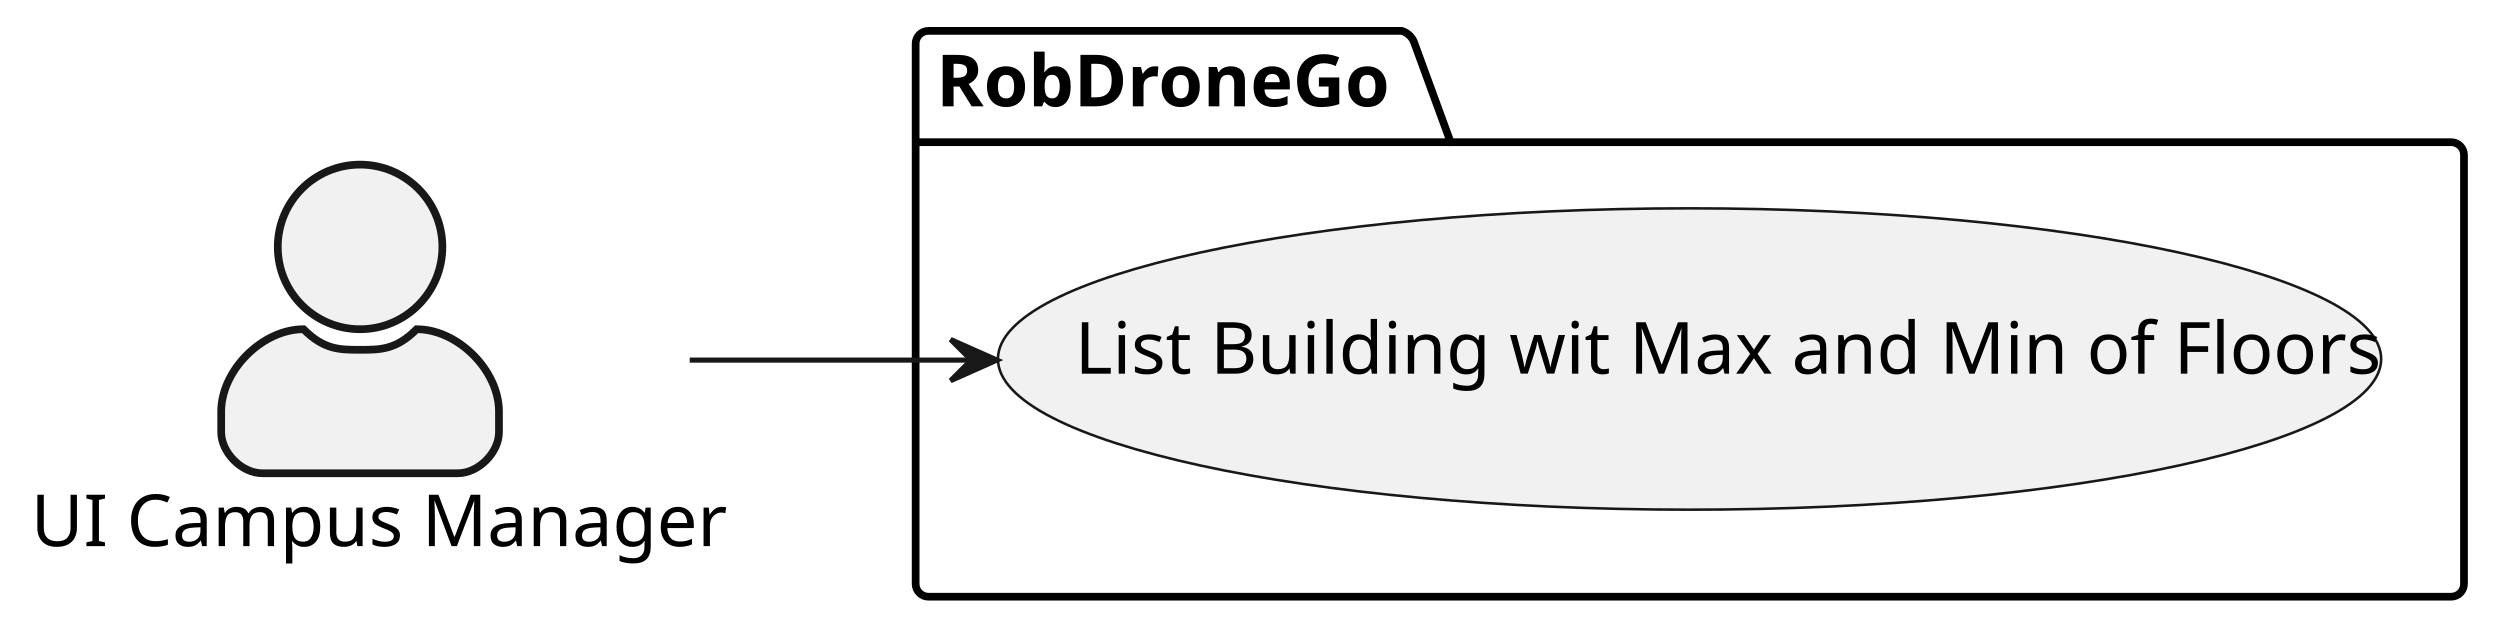
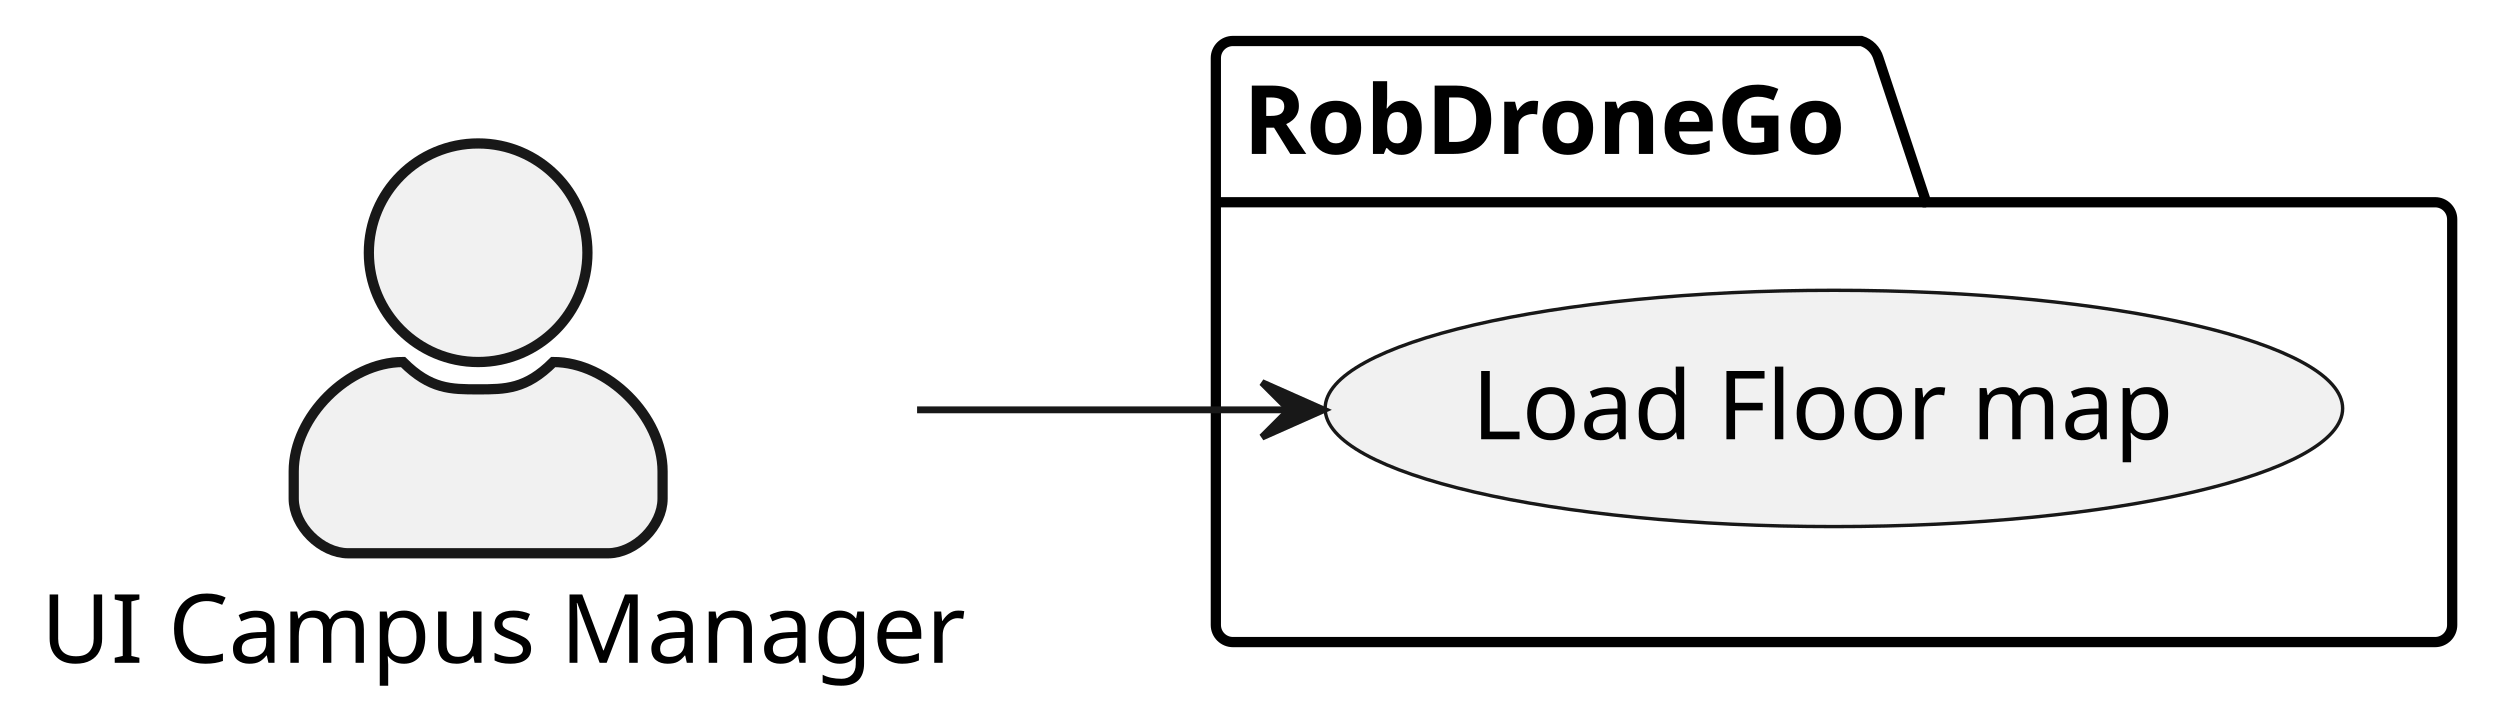
- <svg xmlns="http://www.w3.org/2000/svg" contentStyleType="text/css" height="123px" preserveAspectRatio="none" style="width:486px;height:123px;background:#FFFFFF;" version="1.1" viewBox="0 0 486 123" width="486px" zoomAndPan="magnify">
+ <svg xmlns="http://www.w3.org/2000/svg" contentStyleType="text/css" height="105px" preserveAspectRatio="none" style="width:366px;height:105px;background:#FFFFFF;" version="1.1" viewBox="0 0 366 105" width="366px" zoomAndPan="magnify">
  <defs />
  <g>
    <g id="cluster_RobDroneGo">
-       <path d="M180.5,6 L272.5,6 A3.75,3.75 0 0 1 275,8.5 L282,27.641 L476.5,27.641 A2.5,2.5 0 0 1 479,30.141 L479,113.5 A2.5,2.5 0 0 1 476.5,116 L180.5,116 A2.5,2.5 0 0 1 178,113.5 L178,8.5 A2.5,2.5 0 0 1 180.5,6 " fill="none" style="stroke:#000000;stroke-width:1.5;" />
-       <line style="stroke:#000000;stroke-width:1.5;" x1="178" x2="282" y1="27.641" y2="27.641" />
-       <text fill="#000000" font-family="sans-serif" font-size="14" font-weight="bold" lengthAdjust="spacing" textLength="91" x="182" y="20.674">RobDroneGo</text>
+       <path d="M180.5,6 L272.5,6 A3.75,3.75 0 0 1 275,8.5 L282,29.609 L356.5,29.609 A2.5,2.5 0 0 1 359,32.109 L359,91.5 A2.5,2.5 0 0 1 356.5,94 L180.5,94 A2.5,2.5 0 0 1 178,91.5 L178,8.5 A2.5,2.5 0 0 1 180.5,6 " fill="none" style="stroke:#000000;stroke-width:1.5;" />
+       <line style="stroke:#000000;stroke-width:1.5;" x1="178" x2="282" y1="29.609" y2="29.609" />
+       <text fill="#000000" font-family="sans-serif" font-size="14" font-weight="bold" lengthAdjust="spacing" textLength="91" x="182" y="22.533">RobDroneGo</text>
    </g>
    <g id="elem_UC2">
-       <ellipse cx="328.45" cy="69.79" fill="#F1F1F1" rx="134.45" ry="29.29" style="stroke:#181818;stroke-width:0.5;" />
-       <text fill="#000000" font-family="sans-serif" font-size="14" lengthAdjust="spacing" textLength="239" x="208.95" y="72.644">List Building wit Max and Min of Floors</text>
+       <ellipse cx="268.481" cy="59.796" fill="#F1F1F1" rx="74.481" ry="17.296" style="stroke:#181818;stroke-width:0.5;" />
+       <text fill="#000000" font-family="sans-serif" font-size="14" lengthAdjust="spacing" textLength="100" x="215.481" y="64.313">Load Floor map</text>
    </g>
    <g id="elem_CM">
-       <ellipse cx="70" cy="48" fill="#F1F1F1" rx="16" ry="16" style="stroke:#181818;stroke-width:1.5;" />
-       <path d="M70,68 C74,68 77,68 81,64 C89,64 97,72 97,80 L97,84 C97,88 93,92 89,92 L51,92 C47,92 43,88 43,84 L43,80 C43,72 51,64 59,64 C63,68 66,68 70,68 " fill="#F1F1F1" style="stroke:#181818;stroke-width:1.5;" />
-       <text fill="#000000" font-family="sans-serif" font-size="14" lengthAdjust="spacing" textLength="128" x="6" y="106.174">UI Campus Manager</text>
+       <ellipse cx="70" cy="37" fill="#F1F1F1" rx="16" ry="16" style="stroke:#181818;stroke-width:1.5;" />
+       <path d="M70,57 C74,57 77,57 81,53 C89,53 97,61 97,69 L97,73 C97,77 93,81 89,81 L51,81 C47,81 43,77 43,73 L43,69 C43,61 51,53 59,53 C63,57 66,57 70,57 " fill="#F1F1F1" style="stroke:#181818;stroke-width:1.5;" />
+       <text fill="#000000" font-family="sans-serif" font-size="14" lengthAdjust="spacing" textLength="128" x="6" y="97.033">UI Campus Manager</text>
    </g>
    <g id="link_CM_UC2">
-       <path d="M134.08,70 C150.75,70 169.43,70 188.43,70 " fill="none" id="CM-to-UC2" style="stroke:#181818;stroke-width:1.0;" />
-       <polygon fill="#181818" points="193.8,70,184.8,66,188.8,70,184.8,74,193.8,70" style="stroke:#181818;stroke-width:1.0;" />
+       <path d="M134.26,60 C151.59,60 170.59,60 188.68,60 " fill="none" id="CM-to-UC2" style="stroke:#181818;stroke-width:1.0;" />
+       <polygon fill="#181818" points="193.75,60,184.75,56,188.75,60,184.75,64,193.75,60" style="stroke:#181818;stroke-width:1.0;" />
    </g>
  </g>
</svg>
